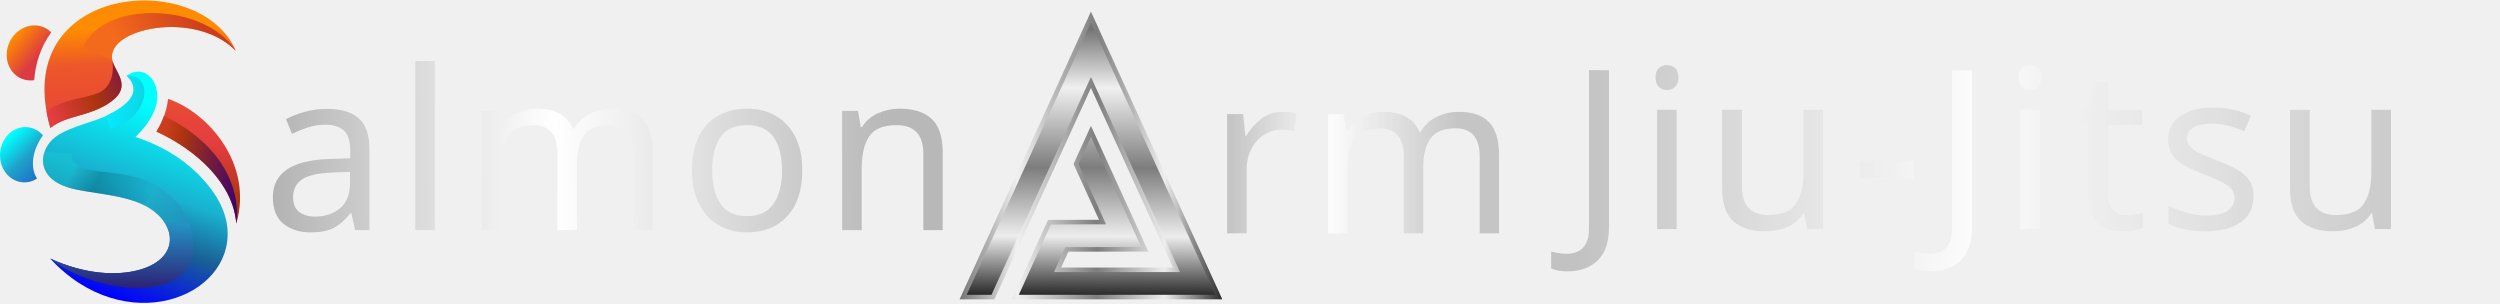
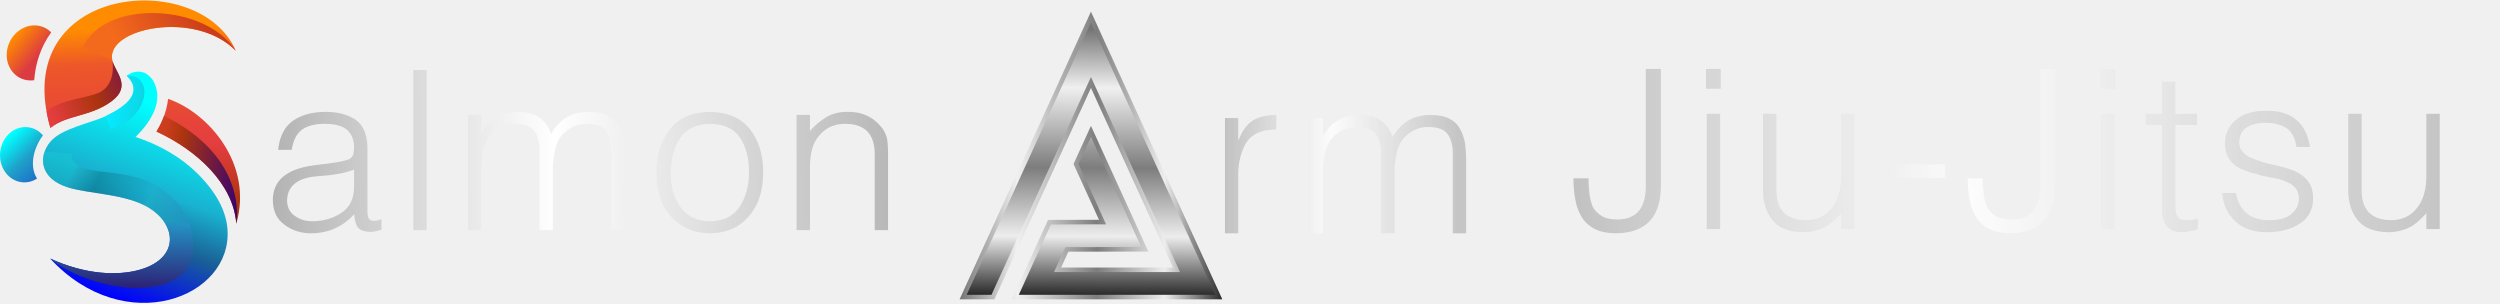
<svg xmlns="http://www.w3.org/2000/svg" xmlns:xlink="http://www.w3.org/1999/xlink" xml:space="preserve" width="4195" height="509" version="1.1" style="clip-rule:evenodd;fill-rule:evenodd;image-rendering:optimizeQuality;shape-rendering:geometricPrecision;text-rendering:geometricPrecision" viewBox="0 0 4195 509" id="svg498">
  <defs id="defs458">
    <rect x="324.307" y="749.64" width="1492.361" height="358.245" id="rect1255" />
    <rect x="2319.186" y="131.846" width="1927.017" height="445.153" id="rect1785" />
    <rect x="442.917" y="216.741" width="546.116" height="175.648" id="rect9625" />
    <linearGradient id="linearGradient4618">
      <stop style="stop-color:#ffffff;stop-opacity:1;" offset="0" id="stop4616" />
    </linearGradient>
    <linearGradient id="id13" gradientUnits="userSpaceOnUse" x1="423.65" y1="797.39" x2="1601.56" y2="839.35">
      <stop offset="0" style="stop-opacity:1; stop-color:#B3B3B3" id="stop2374" />
      <stop offset="0.459" style="stop-opacity:1; stop-color:white" id="stop2376" />
      <stop offset="1" style="stop-opacity:1; stop-color:#B8B8B8" id="stop2378" />
    </linearGradient>
    <rect x="584.804" y="423.15" width="833.036" height="216.65" id="rect87621" />
    <linearGradient id="linearGradient78316" gradientUnits="userSpaceOnUse" x1="857.13" y1="789.37" x2="868.31" y2="1087.19" spreadMethod="pad">
      <stop offset="0" style="stop-opacity:1; stop-color:#FF8B00" id="stop78308" />
      <stop offset="0.196" style="stop-color:#ed572a;stop-opacity:1;" id="stop78310" />
      <stop offset="0.671" style="stop-color:#e43d3f;stop-opacity:1;" id="stop84364" />
      <stop offset="1" style="stop-color:#ac340f;stop-opacity:1;" id="stop78314" />
    </linearGradient>
    <linearGradient id="linearGradient78294" gradientUnits="userSpaceOnUse" x1="857.13" y1="789.37" x2="868.31" y2="1087.19" spreadMethod="pad">
      <stop offset="0" style="stop-opacity:1; stop-color:#FF8B00" id="stop78286" />
      <stop offset="0.2" style="stop-color:#ed572a;stop-opacity:1;" id="stop78288" />
      <stop offset="0.4" style="stop-opacity:1; stop-color:#DB2455" id="stop78290" />
    </linearGradient>
    <linearGradient id="linearGradient78284" gradientUnits="userSpaceOnUse" x1="857.13" y1="789.37" x2="868.31" y2="1087.19">
      <stop offset="0" style="stop-opacity:1; stop-color:#FF8B00" id="stop78276" />
      <stop offset="0.2" style="stop-color:#ed572a;stop-opacity:1;" id="stop78278" />
      <stop offset="0.4" style="stop-opacity:1; stop-color:#DB2455" id="stop78280" />
    </linearGradient>
    <linearGradient id="linearGradient47350" gradientUnits="userSpaceOnUse" x1="590.82" y1="970.99" x2="653.27" y2="1036.17">
      <stop offset="0" style="stop-color:#1eb6c8;stop-opacity:1;" id="stop47346" />
      <stop offset="0.475" style="stop-color:#21a4c5;stop-opacity:1;" id="stop67958" />
      <stop offset="1" style="stop-color:#2492c2;stop-opacity:1;" id="stop47348" />
    </linearGradient>
    <linearGradient id="linearGradient47140" gradientUnits="userSpaceOnUse" x1="590.82" y1="970.99" x2="653.27" y2="1036.17">
      <stop offset="0" style="stop-color:#00ffff;stop-opacity:1;" id="stop47134" />
      <stop offset="0.75" style="stop-color:#1fa1c9;stop-opacity:1;" id="stop47136" />
      <stop offset="1" style="stop-color:#2492c2;stop-opacity:1;" id="stop47138" />
    </linearGradient>
    <linearGradient id="linearGradient46833" gradientUnits="userSpaceOnUse" x1="590.82" y1="970.99" x2="653.27" y2="1036.17">
      <stop offset="0" style="stop-color:#1aaece;stop-opacity:1;" id="stop46827" />
      <stop offset="1" style="stop-color:#1e92c4;stop-opacity:1;" id="stop46831" />
    </linearGradient>
    <style type="text/css" id="style364">
   
    .fil0 {fill:white}
    .fil1 {fill:black;fill-rule:nonzero}
    .fil2 {fill:white;fill-rule:nonzero}
    .fil5 {fill:url(#id0)}
    .fil12 {fill:url(#id1)}
    .fil15 {fill:url(#id2)}
    .fil11 {fill:url(#id3)}
    .fil10 {fill:url(#id4)}
    .fil7 {fill:url(#id5)}
    .fil16 {fill:url(#id6)}
    .fil13 {fill:url(#id7)}
    .fil6 {fill:url(#id8)}
    .fil14 {fill:url(#id9)}
    .fil9 {fill:url(#id10)}
    .fil8 {fill:url(#id11)}
    .fil4 {fill:url(#id12);fill-rule:nonzero}
    .fil3 {fill:url(#id13);fill-rule:nonzero}
   
  </style>
    <linearGradient id="id0" gradientUnits="userSpaceOnUse" x1="1197.54" y1="734.92" x2="1200.05" y2="1242.72" spreadMethod="pad">
      <stop offset="0" style="stop-opacity:1; stop-color:#303030" id="stop366" />
      <stop offset="0.22" style="stop-opacity:1; stop-color:#F0F0F0" id="stop368" />
      <stop offset="0.522" style="stop-opacity:1; stop-color:#7D7D7D" id="stop370" />
      <stop offset="0.78" style="stop-opacity:1; stop-color:#EDEDED" id="stop372" />
      <stop offset="1" style="stop-opacity:1; stop-color:#4F4F4F" id="stop374" />
    </linearGradient>
    <linearGradient id="id1" gradientUnits="userSpaceOnUse" x1="916.32" y1="780.73" x2="782.9" y2="841.26" gradientTransform="translate(-573.6001,-744.0395)">
      <stop offset="0" style="stop-opacity:1; stop-color:#CC3D1D" id="stop377" />
      <stop offset="1" style="stop-opacity:1; stop-color:#F36A1C" id="stop379" />
    </linearGradient>
    <linearGradient id="id2" gradientUnits="userSpaceOnUse" x1="681.87" y1="1005.08" x2="825.8" y2="1068.09" gradientTransform="translate(-573.6001,-744.0395)">
      <stop offset="0.144" style="stop-color:#16c8d5;stop-opacity:1;" id="stop382" />
      <stop offset="0.187" style="stop-color:#1eb6c8;stop-opacity:1;" id="stop384" />
      <stop offset="0.43" style="stop-color:#0a7d8f;stop-opacity:1;" id="stop50558" />
      <stop offset="1" style="stop-opacity:1; stop-color:#1AAECE" id="stop386" />
    </linearGradient>
    <linearGradient id="id3" gradientUnits="userSpaceOnUse" x1="978.72" y1="1028.43" x2="843.44" y2="1004.34" gradientTransform="translate(-573.6001,-744.0395)">
      <stop offset="0" style="stop-color:#3c066b;stop-opacity:1;" id="stop389" />
      <stop offset="0.78" style="stop-color:#ac340f;stop-opacity:1;" id="stop84976" />
      <stop offset="1" style="stop-color:#cc3d1d;stop-opacity:1;" id="stop84854" />
    </linearGradient>
    <linearGradient id="id4" gradientUnits="userSpaceOnUse" x1="857.13" y1="789.37" x2="868.31" y2="1087.19" xlink:href="#linearGradient78294" gradientTransform="translate(855.561,40.68041)">
      <stop offset="0" style="stop-opacity:1; stop-color:#FF8B00" id="stop394" />
      <stop offset="0.2" style="stop-color:#ed572a;stop-opacity:1;" id="stop68267" />
      <stop offset="0.4" style="stop-opacity:1; stop-color:#DB2455" id="stop396" />
      <stop offset="1" style="stop-opacity:1; stop-color:#4F017F" id="stop398" />
    </linearGradient>
    <linearGradient id="id5" gradientUnits="userSpaceOnUse" x1="874.97" y1="936.4" x2="764.96" y2="1245.46" gradientTransform="translate(-573.6001,-744.0395)">
      <stop offset="0" style="stop-color:#00ffff;stop-opacity:1;" id="stop401" />
      <stop offset="0.418" style="stop-color:#19b1cf;stop-opacity:1;" id="stop19991" />
      <stop offset="0.66" style="stop-color:#1a6096;stop-opacity:1;" id="stop403" />
      <stop offset="1" style="stop-color:#0000ff;stop-opacity:1;" id="stop405" />
    </linearGradient>
    <linearGradient id="id6" gradientUnits="userSpaceOnUse" x1="873.65" y1="885.23" x2="669.18" y2="963.06" gradientTransform="translate(-573.6001,-744.0395)">
      <stop offset="0.238" style="stop-opacity:1; stop-color:#6B0E56" id="stop408" />
      <stop offset="0.638" style="stop-color:#ac340f;stop-opacity:1;" id="stop84727" />
      <stop offset="1" style="stop-color:#e43d3f;stop-opacity:1;" id="stop410" />
    </linearGradient>
    <linearGradient id="id7" gradientUnits="userSpaceOnUse" x1="846.21" y1="964.49" x2="755.18" y2="949.85" gradientTransform="translate(-573.6001,-744.0395)">
      <stop offset="0" style="stop-color:#19b1cf;stop-opacity:1;" id="stop413" />
      <stop offset="0.5" style="stop-color:#0cd8e7;stop-opacity:1;" id="stop72727" />
      <stop offset="1" style="stop-color:#06e9ff;stop-opacity:1;" id="stop415" />
    </linearGradient>
    <linearGradient id="id8" gradientUnits="userSpaceOnUse" x1="1202.65" y1="789.88" x2="1199.9" y2="1235.08">
      <stop offset="0" style="stop-opacity:1; stop-color:#757575" id="stop418" />
      <stop offset="0.22" style="stop-opacity:1; stop-color:#F0F0F0" id="stop420" />
      <stop offset="0.522" style="stop-opacity:1; stop-color:#7D7D7D" id="stop422" />
      <stop offset="0.78" style="stop-opacity:1; stop-color:#EDEDED" id="stop424" />
      <stop offset="1" style="stop-opacity:1; stop-color:#2B2B2B" id="stop426" />
    </linearGradient>
    <linearGradient id="id9" gradientUnits="userSpaceOnUse" x1="847.12" y1="1238.89" x2="851.14" y2="1119.62" gradientTransform="translate(-573.6001,-744.0395)">
      <stop offset="0" style="stop-opacity:1; stop-color:#2D166E" id="stop429" />
      <stop offset="1" style="stop-opacity:1; stop-color:#2492C4" id="stop431" />
    </linearGradient>
    <linearGradient id="id10" gradientUnits="userSpaceOnUse" x1="603.92" y1="796.55" x2="656.98" y2="841.42" gradientTransform="translate(-573.6001,-744.0395)">
      <stop offset="0" style="stop-opacity:1; stop-color:#FF8B00" id="stop434" />
      <stop offset="0.75" style="stop-color:#dc3b42;stop-opacity:1;" id="stop84486" />
    </linearGradient>
    <linearGradient id="id11" gradientUnits="userSpaceOnUse" x1="590.82" y1="970.99" x2="653.27" y2="1036.17" gradientTransform="translate(-573.6001,-744.0395)">
      <stop offset="0" style="stop-color:#00ffff;stop-opacity:1;" id="stop439" />
      <stop offset="0.5" style="stop-color:#1fa1c9;stop-opacity:1;" id="stop25963" />
      <stop offset="1" style="stop-color:#1f68c9;stop-opacity:1;" id="stop441" />
    </linearGradient>
    <linearGradient id="id12" gradientUnits="userSpaceOnUse" x1="523.07" y1="1460.17" x2="1505.97" y2="1441.6">
      <stop offset="0" style="stop-opacity:1; stop-color:#B5B5B5" id="stop444" />
      <stop offset="0.459" style="stop-opacity:1; stop-color:#F7F7F7" id="stop446" />
      <stop offset="1" style="stop-opacity:1; stop-color:#B0B0B0" id="stop448" />
    </linearGradient>
    <linearGradient id="id14" gradientUnits="userSpaceOnUse" x1="423.65" y1="797.39" x2="1601.56" y2="839.35">
      <stop offset="0" style="stop-color:#b2b2b2;stop-opacity:1;" id="stop451" />
      <stop offset="0.46" style="stop-color:#fafafa;stop-opacity:1;" id="stop453" />
      <stop offset="1" style="stop-opacity:1; stop-color:#B8B8B8" id="stop455" />
    </linearGradient>
    <linearGradient xlink:href="#id8" id="linearGradient47150" x1="976.93" y1="1001.345" x2="1417.84" y2="1001.345" gradientUnits="userSpaceOnUse" gradientTransform="translate(633.2269,-740.4412)" />
    <linearGradient xlink:href="#linearGradient47350" id="linearGradient47342" x1="814.38" y1="1087.829" x2="890.98" y2="1087.829" gradientUnits="userSpaceOnUse" gradientTransform="translate(-573.5994,-744.0386)" />
    <linearGradient xlink:href="#linearGradient78316" id="linearGradient78296" gradientUnits="userSpaceOnUse" x1="857.13" y1="789.37" x2="868.31" y2="1087.19" gradientTransform="translate(-573.6001,-744.0395)" />
    <linearGradient xlink:href="#id14" id="linearGradient4634" x1="444.25" y1="609.153" x2="1589.313" y2="609.153" gradientUnits="userSpaceOnUse" spreadMethod="pad" gradientTransform="translate(-114.9221,-70.68581)" />
    <linearGradient xlink:href="#id14" id="linearGradient12501" gradientUnits="userSpaceOnUse" x1="661.235" y1="1525.258" x2="1372.328" y2="1525.258" gradientTransform="translate(-2189)" />
    <linearGradient xlink:href="#id14" id="linearGradient13113" gradientUnits="userSpaceOnUse" gradientTransform="translate(-2189)" x1="661.235" y1="1525.258" x2="1372.328" y2="1525.258" />
    <linearGradient xlink:href="#id8" id="linearGradient8849" gradientUnits="userSpaceOnUse" x1="1202.65" y1="789.88" x2="1199.9" y2="1235.08" gradientTransform="translate(633.2269,-740.4412)" />
    <rect x="442.917" y="216.741" width="546.116" height="175.648" id="rect811" />
    <rect x="442.917" y="216.741" width="546.116" height="175.648" id="rect4725" />
    <rect x="442.917" y="216.741" width="546.116" height="175.648" id="rect9493" />
    <linearGradient xlink:href="#id13" id="linearGradient1873" x1="1059.592" y1="950.653" x2="2093.159" y2="941.245" gradientUnits="userSpaceOnUse" gradientTransform="translate(-603.0018,-686.7453)" />
    <linearGradient xlink:href="#id13" id="linearGradient3283" x1="1387.807" y1="796.073" x2="1777.546" y2="796.073" gradientUnits="userSpaceOnUse" gradientTransform="translate(667.6626,-503.839)" />
    <linearGradient xlink:href="#id13" id="linearGradient4298" x1="1083.211" y1="693.156" x2="2536.856" y2="693.156" gradientUnits="userSpaceOnUse" gradientTransform="translate(1556.998,-439.5674)" />
  </defs>
  <g id="layer5" style="clip-rule:evenodd;display:none;fill-rule:evenodd;image-rendering:optimizeQuality;shape-rendering:geometricPrecision;text-rendering:geometricPrecision">
    <g id="layer6" style="clip-rule:evenodd;fill-rule:evenodd;image-rendering:optimizeQuality;shape-rendering:geometricPrecision;text-rendering:geometricPrecision">
      <rect style="clip-rule:evenodd;display:none;opacity:0.5;fill:#00ffff;fill-opacity:1;fill-rule:evenodd;stroke:none;stroke-width:0;image-rendering:optimizeQuality;shape-rendering:geometricPrecision;text-rendering:geometricPrecision" id="rect1824" width="440.91" height="509" x="403.33" y="0" />
      <rect style="clip-rule:evenodd;display:inline;opacity:0.5;fill:#ff01c9;fill-opacity:1;fill-rule:evenodd;stroke:none;stroke-width:0;stroke-dasharray:none;stroke-opacity:1;image-rendering:optimizeQuality;shape-rendering:geometricPrecision;text-rendering:geometricPrecision" id="rect7506" width="844.24" height="509" x="-0.253" y="0" />
      <rect style="clip-rule:evenodd;display:none;opacity:1;fill:#00ffff;fill-opacity:1;fill-rule:evenodd;stroke:none;stroke-width:0;image-rendering:optimizeQuality;shape-rendering:geometricPrecision;text-rendering:geometricPrecision" id="rect3853" width="440.91" height="488.361" x="403.33" y="10.32" />
    </g>
    <g id="layer7" style="clip-rule:evenodd;display:inline;fill-rule:evenodd;image-rendering:optimizeQuality;shape-rendering:geometricPrecision;text-rendering:geometricPrecision">
      <rect style="clip-rule:evenodd;display:inline;opacity:0.727;fill:#00ffff;fill-rule:evenodd;stroke-width:0;image-rendering:optimizeQuality;shape-rendering:geometricPrecision;text-rendering:geometricPrecision" id="rect4053" width="120" height="338.879" x="1490.157" y="163.4" />
      <rect style="clip-rule:evenodd;display:inline;opacity:0.739;fill:#00ffff;fill-rule:evenodd;stroke-width:0;image-rendering:optimizeQuality;shape-rendering:geometricPrecision;text-rendering:geometricPrecision" id="rect10097" width="180" height="189.396" x="2460.209" y="202.096" />
      <rect style="clip-rule:evenodd;display:inline;opacity:0.769;fill:#00ffff;fill-rule:evenodd;stroke-width:0;image-rendering:optimizeQuality;shape-rendering:geometricPrecision;text-rendering:geometricPrecision" id="rect2237" width="55" height="189.387" x="402.814" y="224.491" />
      <rect style="clip-rule:evenodd;display:inline;opacity:0.769;fill:#00ffff;fill-rule:evenodd;stroke-width:0;image-rendering:optimizeQuality;shape-rendering:geometricPrecision;text-rendering:geometricPrecision" id="rect3428" width="55" height="189.387" x="2000.47" y="202.105" />
    </g>
  </g>
  <g id="layer1" style="display:inline">
    <path class="fil7" d="m 84.1,433.761 c 58.71,27.16 113.95,29.6 151.63,18.49 69.48,-20.48 60.38,-81.78 5.22,-108.46 -38.39,-18.56 -92.39,-18.95 -125.78,-29.03 -49.03,-14.79 -51.09,-52.28 -30.95,-76.71 18.63,-22.58 68.27,-31.55 92.35,-42.81 35.7,-16.69 64.67,-40.07 36.1,-68.28 33.58,-22.76 60.82,16.59 48.18,53.87 -5.74,16.95 -17.67,33.72 -33.44,48.93 43.24,14.29 77.45,35.6 102.56,60.05 33.79,32.9 49.39,65.07 51.69,94.15 9.17,116.03 -172.4,185.3 -297.56,49.8 z" id="path477" style="clip-rule:evenodd;display:inline;fill:url(#id5);fill-rule:evenodd;image-rendering:optimizeQuality;shape-rendering:geometricPrecision;text-rendering:geometricPrecision" />
    <path class="fil8" d="m 46.17,213.381 c -22.92,-2.2 -43.48,16.72 -45.93,42.25 -2.45,25.54 14.14,48.02 37.06,50.22 8.95,0.85 17.54,-1.51 24.83,-6.23 -14.01,-22.23 -4.69,-53.17 10,-72.48 -6.59,-7.66 -15.63,-12.77 -25.96,-13.76 z" id="path479" style="clip-rule:evenodd;display:inline;fill:url(#id11);fill-rule:evenodd;image-rendering:optimizeQuality;shape-rendering:geometricPrecision;text-rendering:geometricPrecision" />
    <path class="fil14" d="m 84.1,433.761 c 58.71,27.16 113.95,29.6 151.63,18.49 48.37,-14.26 58.64,-48.3 41.81,-76.67 l 39.84,-3.04 c 46.37,145.17 -152.26,127.37 -233.28,61.22 z" id="path491" style="clip-rule:evenodd;display:inline;fill:url(#id9);fill-rule:evenodd;image-rendering:optimizeQuality;shape-rendering:geometricPrecision;text-rendering:geometricPrecision" />
    <path d="m 263.01,312.001 c 0,0 39.18,21.652 54.371,60.541 l -39.84,3.039 c -12.628,-21.598 -36.761,-31.869 -36.761,-31.869 z" id="path47142" style="display:inline;opacity:0.665;fill:url(#linearGradient47342);fill-opacity:1" />
    <path class="fil15" d="m 240.78,343.711 c -38.37,-18.48 -92.27,-18.89 -125.61,-28.95 -38.66,-11.66 -48.11,-37.43 -40.51,-59.78 l 46.28,2.66 c 0,0 -11.12,24.71 54.36,30.89 65.47,6.17 87.71,23.47 87.71,23.47 z" id="path493" style="clip-rule:evenodd;display:inline;opacity:0.544;fill:url(#id2);fill-rule:evenodd;image-rendering:optimizeQuality;shape-rendering:geometricPrecision;text-rendering:geometricPrecision" />
    <path class="fil13" d="m 177.35,194.871 c 35.34,-16.66 63.68,-39.9 35.32,-67.91 45.85,-2.52 39.63,69.94 -26.85,89.78 z" id="path489" style="clip-rule:evenodd;display:inline;fill:url(#id7);fill-rule:evenodd;image-rendering:optimizeQuality;shape-rendering:geometricPrecision;text-rendering:geometricPrecision" />
  </g>
  <g id="layer2" style="display:inline">
    <path class="fil10" d="m 395.62,85.141 c -67.48,-69.03 -217.77,-38.09 -207.36,15.14 3.94,20.16 34.05,43.6 -1.05,69.66 -35.18,26.13 -75.76,22.64 -102.64,44.73 C 14.53,-26.729 335.41,-54.749 395.62,85.141 Z m -113.53,80.83 c 66.17,22.32 143.53,108.46 114.41,209.27 -4.84,-66.17 -65.38,-122.97 -133.88,-154.48 7.35,-12.09 16.7,-30.79 19.47,-54.79 z" id="path483" style="clip-rule:evenodd;display:inline;fill:url(#linearGradient78296);fill-opacity:1;fill-rule:evenodd;image-rendering:optimizeQuality;shape-rendering:geometricPrecision;text-rendering:geometricPrecision" />
    <path class="fil9" d="m 63.76,43.031 c -23.48,-3.51 -46.58,14.15 -51.59,39.43 -5.01,25.29 9.96,48.63 33.44,52.13 3.95,0.59 7.9,0.58 11.75,0.03 2.26,-28.78 11.1,-56.25 28.55,-80.3 -5.79,-5.91 -13.38,-9.99 -22.15,-11.29 z" id="path481" style="clip-rule:evenodd;display:inline;fill:url(#id10);fill-rule:evenodd;image-rendering:optimizeQuality;shape-rendering:geometricPrecision;text-rendering:geometricPrecision" />
    <path class="fil11" d="m 396.5,375.241 c 0,0 22.13,-109.56 -121.14,-180.82 -3.87,10.71 -8.62,19.56 -12.74,26.34 68.5,31.51 129.04,88.31 133.88,154.48 z" id="path485" style="clip-rule:evenodd;display:inline;fill:url(#id3);fill-rule:evenodd;image-rendering:optimizeQuality;shape-rendering:geometricPrecision;text-rendering:geometricPrecision" />
    <path class="fil12" d="m 395.62,85.141 c -67.48,-69.03 -217.77,-38.09 -207.36,15.14 l -49.38,-20.97 c 37.71,-81.57 206.27,-73.27 256.74,5.83 z" id="path487" style="clip-rule:evenodd;display:inline;fill:url(#id1);fill-rule:evenodd;image-rendering:optimizeQuality;shape-rendering:geometricPrecision;text-rendering:geometricPrecision" />
    <path class="fil16" d="m 187.86,97.281 0.01,0.11 -0.03,-0.11 z m 0.82,4.82 c 5.27,19.74 32.58,42.56 -1.47,67.84 -35.18,26.13 -75.76,22.64 -102.64,44.73 -2.76,-9.51 -4.85,-18.65 -6.43,-27.5 25.62,-21.73 69.97,-22.28 89.41,-32.39 23.97,-12.48 22.7,-41.25 21.13,-52.68 z" id="path495" style="clip-rule:evenodd;display:inline;fill:url(#id6);fill-rule:evenodd;image-rendering:optimizeQuality;shape-rendering:geometricPrecision;text-rendering:geometricPrecision" />
  </g>
  <g id="layer3" style="display:inline">
    <path class="fil5" d="m 1697.687,502.279 c 117.79,0 235.58,0 353.38,0 l -106.76,-233.76 -113.7,-248.99 -220.45,482.75 h 58.47 c 53.99,-118.24 107.98,-236.48 161.98,-354.71 l 137.6,301.32 h -187.67 l 12.13,-26.56 134.28,-0.17 -17.24,-37.74 -79.1,-173.22 -29.24,64.02 c 12.3,26.92 30.43,66.64 42.73,93.56 -24.59,0 -60.97,0.24 -85.56,0.24 -20.28,44.42 -40.57,88.84 -60.85,133.26 z" id="path473" style="clip-rule:evenodd;display:inline;fill:url(#linearGradient47150);fill-opacity:1;fill-rule:evenodd;image-rendering:optimizeQuality;shape-rendering:geometricPrecision;text-rendering:geometricPrecision" />
    <path class="fil6" d="m 1763.447,376.649 c -17.96,39.33 -35.92,78.66 -53.88,117.99 109.87,0 219.74,0 329.61,0 l -101.81,-222.95 -106.76,-233.78 -208.57,456.73 h 41.68 c 53.32,-116.75 106.63,-233.5 159.94,-350.24 l 6.95,-15.21 149.49,327.34 h -211.44 l 19.1,-41.83 127.31,-0.16 -84.46,-184.95 -20.84,45.63 c 13.76,30.13 27.51,60.26 41.27,90.38 l 4.94,10.81 h -11.88 c -26.89,0 -53.77,0.22 -80.65,0.24 z" id="path475" style="clip-rule:evenodd;display:inline;fill:url(#linearGradient8849);fill-rule:evenodd;image-rendering:optimizeQuality;shape-rendering:geometricPrecision;text-rendering:geometricPrecision" />
  </g>
  <g id="layer4">
-     <text xml:space="preserve" style="font-style:normal;font-variant:normal;font-weight:normal;font-stretch:normal;font-size:373.333px;font-family:'Helvetica Light';-inkscape-font-specification:'Helvetica Light, Normal';font-variant-ligatures:normal;font-variant-caps:small-caps;font-variant-numeric:normal;font-variant-east-asian:normal;letter-spacing:15px;fill:url(#linearGradient1873);fill-opacity:1;fill-rule:evenodd;stroke-width:0" x="440.679" y="386.206" id="text1311">
-       <tspan id="tspan1309" x="440.679" y="386.206" style="font-style:normal;font-variant:normal;font-weight:normal;font-stretch:normal;font-size:373.333px;font-family:'Helvetica Light';-inkscape-font-specification:'Helvetica Light, Normal';font-variant-ligatures:normal;font-variant-caps:small-caps;font-variant-numeric:normal;font-variant-east-asian:normal;fill:url(#linearGradient1873);fill-opacity:1">almon</tspan>
-     </text>
-     <text xml:space="preserve" style="font-style:normal;font-variant:normal;font-weight:normal;font-stretch:normal;font-size:373.333px;font-family:'Helvetica Light';-inkscape-font-specification:'Helvetica Light, Normal';font-variant-ligatures:normal;font-variant-caps:small-caps;font-variant-numeric:normal;font-variant-east-asian:normal;letter-spacing:15px;opacity:0.769;fill:url(#linearGradient3283);fill-opacity:1;fill-rule:evenodd;stroke-width:0" x="2027.397" y="391.492" id="text3275">
-       <tspan id="tspan3273" x="2027.397" y="391.492" style="fill:url(#linearGradient3283);fill-opacity:1">rm</tspan>
-     </text>
-     <text xml:space="preserve" style="font-style:normal;font-variant:normal;font-weight:normal;font-stretch:normal;font-size:373.333px;font-family:'Helvetica Light';-inkscape-font-specification:'Helvetica Light, Normal';font-variant-ligatures:normal;font-variant-caps:small-caps;font-variant-numeric:normal;font-variant-east-asian:normal;letter-spacing:15px;opacity:0.769;fill:url(#linearGradient4298);fill-opacity:1;fill-rule:evenodd;stroke-width:0" x="2632.006" y="384.383" id="text4290">
-       <tspan id="tspan4288" x="2632.006" y="384.383" style="fill:url(#linearGradient4298);fill-opacity:1">Jiu-Jitsu</tspan>
-     </text>
+     <g aria-label="almon" id="text1311" style="font-size:373.333px;font-family:'Helvetica Light';-inkscape-font-specification:'Helvetica Light, Normal';font-variant-caps:small-caps;letter-spacing:15px;fill:url(#linearGradient1873);stroke-width:0">
+       <path d="m 594.168,284.669 v 30.26 q -0.729,29.167 -21.693,42.474 -20.964,13.854 -48.854,13.854 -16.406,0 -28.802,-8.932 -12.76,-8.568 -13.125,-25.703 0.729,-38.099 54.505,-41.198 14.583,-0.729 29.167,-3.281 14.583,-2.188 28.802,-7.474 z m -68.724,-7.109 q -67.63,9.297 -67.63,58.333 0.365,27.891 19.87,41.38 18.594,14.219 44.661,14.219 43.021,-0.365 72.187,-32.083 v 0 q 0.365,10.026 3.646,18.229 3.464,8.203 14.219,10.391 4.922,1.094 10.026,1.094 5.286,0 10.573,-1.823 4.74,-1.094 7.109,-1.823 v -17.5 0 q -13.854,4.74 -18.776,1.094 -5.286,-3.464 -4.74,-16.042 V 247.664 q -0.547,-33.177 -20.234,-47.031 -19.87,-12.943 -49.948,-12.943 -32.266,0 -54.141,14.401 -22.057,15.312 -25.521,49.401 h 22.786 q 3.828,-24.974 18.411,-34.818 14.948,-9.297 37.917,-8.932 26.25,0.365 37.37,10.937 10.937,10.755 10.937,28.255 0,5.286 -1.094,11.302 -1.641,5.833 -7.109,8.932 -6.016,2.188 -14.219,4.01 -8.568,1.458 -15.312,2.37 z" id="path1204" />
+       <path d="M 715.991,386.206 V 117.508 h -22.422 v 268.698 z" id="path1206" />
+       <path d="m 807.553,282.117 q 0,-13.125 2.917,-27.708 2.734,-14.583 9.844,-24.609 17.865,-22.057 43.568,-22.057 23.88,0 32.812,12.031 8.568,11.849 8.568,32.812 v 133.62 h 22.422 V 282.117 q 0,-13.125 3.099,-27.708 2.552,-14.583 9.661,-24.609 17.865,-22.057 43.75,-22.057 23.88,0 32.812,12.031 8.568,11.849 8.568,32.812 v 133.62 h 22.422 V 264.07 q 0,-14.583 -1.823,-28.62 -2.37,-13.49 -8.385,-24.245 -5.833,-10.937 -17.865,-17.318 -11.849,-6.198 -32.083,-6.198 -42.474,0 -63.073,37.187 v 0 q -5.651,-16.042 -17.865,-26.432 -12.396,-10.391 -38.828,-10.755 -39.922,0.365 -59.792,34.271 h -0.729 v -29.167 h -22.422 v 193.411 h 22.422 z" id="path1208" />
+       <path d="m 1190.964,391.492 q 41.562,-0.365 65.443,-28.437 23.88,-26.797 24.245,-73.463 0,-43.75 -22.057,-72.552 -22.422,-28.62 -67.63,-29.349 -44.661,0.729 -67.083,29.349 -22.422,28.802 -22.422,72.552 0.365,50.312 26.432,75.651 24.974,25.885 63.073,26.25 z m 65.807,-101.901 q 0,32.083 -14.948,56.328 -15.677,24.974 -50.859,25.339 -32.083,-0.365 -48.489,-23.151 -17.135,-22.057 -17.135,-58.516 0,-32.63 15.312,-56.875 15.312,-24.245 50.312,-24.974 35.547,0.365 50.859,23.516 15.312,23.151 14.948,58.333 z" id="path1210" />
+       <path d="m 1359.089,282.117 q -0.365,-19.141 4.922,-36.641 6.016,-15.677 19.323,-26.432 13.49,-10.937 34.453,-11.302 50.677,0 49.948,52.318 v 126.146 h 22.422 V 259.695 q 0,-12.396 -1.094,-23.516 -1.458,-10.937 -8.568,-20.964 -22.057,-28.437 -59.062,-27.526 -19.687,0 -34.271,8.568 -14.948,8.568 -28.073,23.516 v 0 -26.979 h -22.422 v 193.411 h 22.422 z" id="path1212" />
+     </g>
+     <g aria-label="rm" id="text3275" style="font-size:373.333px;font-family:'Helvetica Light';-inkscape-font-specification:'Helvetica Light, Normal';font-variant-caps:small-caps;letter-spacing:15px;opacity:0.769;fill:url(#linearGradient3283);stroke-width:0">
+       <path d="m 2077.709,296.701 q -0.365,-33.542 13.125,-56.693 13.854,-22.786 50.859,-22.786 v -24.245 q -23.88,0 -38.828,8.932 -14.948,9.297 -24.245,32.448 h -0.911 v -36.276 h -22.24 V 391.492 h 22.24 z" id="path1215" />
+       <path d="m 2219.767,287.404 q 0,-13.125 2.917,-27.708 2.734,-14.583 9.844,-24.609 17.864,-22.057 43.568,-22.057 23.88,0 32.812,12.031 8.568,11.849 8.568,32.812 V 391.492 h 22.422 V 287.404 q 0,-13.125 3.099,-27.708 2.552,-14.583 9.662,-24.609 17.865,-22.057 43.75,-22.057 23.88,0 32.812,12.031 8.568,11.849 8.568,32.812 V 391.492 h 22.422 V 269.357 q 0,-14.583 -1.823,-28.62 -2.37,-13.49 -8.386,-24.245 -5.833,-10.937 -17.864,-17.318 -11.849,-6.198 -32.083,-6.198 -42.474,0 -63.073,37.187 v 0 q -5.651,-16.042 -17.865,-26.432 -12.396,-10.391 -38.828,-10.755 -39.922,0.365 -59.792,34.271 h -0.729 v -29.167 h -22.422 V 391.492 h 22.422 z" id="path1217" />
+     </g>
+     <g aria-label="Jiu-Jitsu" id="text4290" style="font-size:373.333px;font-family:'Helvetica Light';-inkscape-font-specification:'Helvetica Light, Normal';font-variant-caps:small-caps;letter-spacing:15px;opacity:0.769;fill:url(#linearGradient4298);stroke-width:0">
+       <path d="m 2640.209,299.253 q 0,17.865 2.917,34.271 2.734,16.589 10.208,29.531 7.838,13.125 21.693,20.599 13.672,7.474 36.094,7.839 76.198,-0.729 75.833,-80.573 v -195.234 h -25.338 v 194.323 q 1.094,57.969 -47.396,58.333 -17.318,0 -27.344,-6.38 -9.661,-6.016 -14.583,-15.677 -4.01,-10.026 -5.287,-22.422 -1.458,-11.849 -1.458,-24.609 z" id="path1220" />
+       <path d="M 2886.355,384.383 V 190.971 h -22.422 v 193.411 z m 1.094,-235.521 v -33.177 h -24.609 v 33.177 z" id="path1222" />
+       <path d="m 3089.479,296.336 q 0,32.448 -15.312,52.135 -15.312,20.599 -43.568,20.964 -50.495,-0.365 -49.766,-51.589 V 190.971 h -22.422 V 318.393 q -0.364,30.443 15.312,50.312 15.312,20.599 53.411,20.964 12.76,-0.365 22.787,-3.828 9.661,-2.917 16.771,-7.474 7.474,-5.104 13.125,-10.755 5.651,-5.286 9.661,-10.026 v 0 26.797 h 22.422 V 190.971 h -22.422 z" id="path1224" />
+       <path d="M 3169.193,275.737 V 298.888 h 94.427 v -23.151 z" id="path1226" />
+       <path d="m 3301.771,299.253 q 0,17.865 2.917,34.271 2.734,16.589 10.208,29.531 7.839,13.125 21.693,20.599 13.672,7.474 36.094,7.839 76.198,-0.729 75.833,-80.573 v -195.234 h -25.338 v 194.323 q 1.094,57.969 -47.396,58.333 -17.318,0 -27.344,-6.38 -9.662,-6.016 -14.583,-15.677 -4.01,-10.026 -5.286,-22.422 -1.458,-11.849 -1.458,-24.609 z" id="path1228" />
+       <path d="M 3547.917,384.383 V 190.971 h -22.422 v 193.411 z m 1.094,-235.521 v -33.177 h -24.609 v 33.177 z" id="path1230" />
+       <path d="m 3687.968,366.883 q -8.932,2.552 -18.229,2.552 -13.49,0 -16.406,-6.745 -3.463,-6.745 -3.099,-20.417 V 209.747 h 36.276 v -18.776 h -36.276 v -53.776 h -22.422 v 53.776 h -27.161 v 18.776 h 27.161 v 141.458 q 0,20.781 9.479,29.896 8.568,8.568 24.974,8.568 8.568,-0.365 15.312,-2.37 6.38,-1.458 10.391,-2.188 z" id="path1232" />
+       <path d="m 3729.036,323.862 q 1.823,28.073 20.599,46.302 18.594,19.141 53.047,19.505 34.635,0 56.693,-14.583 21.693,-14.219 22.057,-41.927 0,-14.036 -4.922,-23.516 -5.286,-9.661 -14.219,-15.677 -8.568,-6.198 -19.688,-10.026 -11.302,-3.646 -23.151,-6.38 -23.88,-4.74 -42.292,-12.578 -8.932,-4.193 -14.036,-10.208 -5.651,-6.198 -5.651,-15.677 0.364,-32.083 43.568,-33.177 21.328,0 35.547,8.932 13.854,9.297 16.771,31.719 h 22.786 q -10.026,-61.979 -74.74,-60.703 -32.083,0.365 -49.583,15.312 -18.229,15.13 -18.229,39.922 0,13.672 5.469,23.151 5.287,9.297 14.219,15.312 8.932,5.469 20.234,8.932 5.651,1.823 11.12,2.917 5.286,1.458 10.938,3.464 11.849,2.188 23.151,4.375 5.469,1.094 10.755,2.917 5.287,1.641 8.932,3.828 8.932,3.646 14.219,10.391 4.922,6.745 4.922,17.135 0,14.583 -11.667,24.792 -11.484,10.755 -36.094,11.12 -49.036,1.094 -57.969,-45.573 z" id="path1234" />
+       <path d="m 4071.432,296.336 q 0,32.448 -15.312,52.135 -15.312,20.599 -43.568,20.964 -50.495,-0.365 -49.766,-51.589 V 190.971 h -22.422 V 318.393 q -0.364,30.443 15.312,50.312 15.312,20.599 53.411,20.964 12.76,-0.365 22.787,-3.828 9.661,-2.917 16.771,-7.474 7.474,-5.104 13.125,-10.755 5.651,-5.286 9.661,-10.026 v 0 26.797 h 22.422 V 190.971 h -22.422 z" id="path1236" />
+     </g>
  </g>
</svg>
